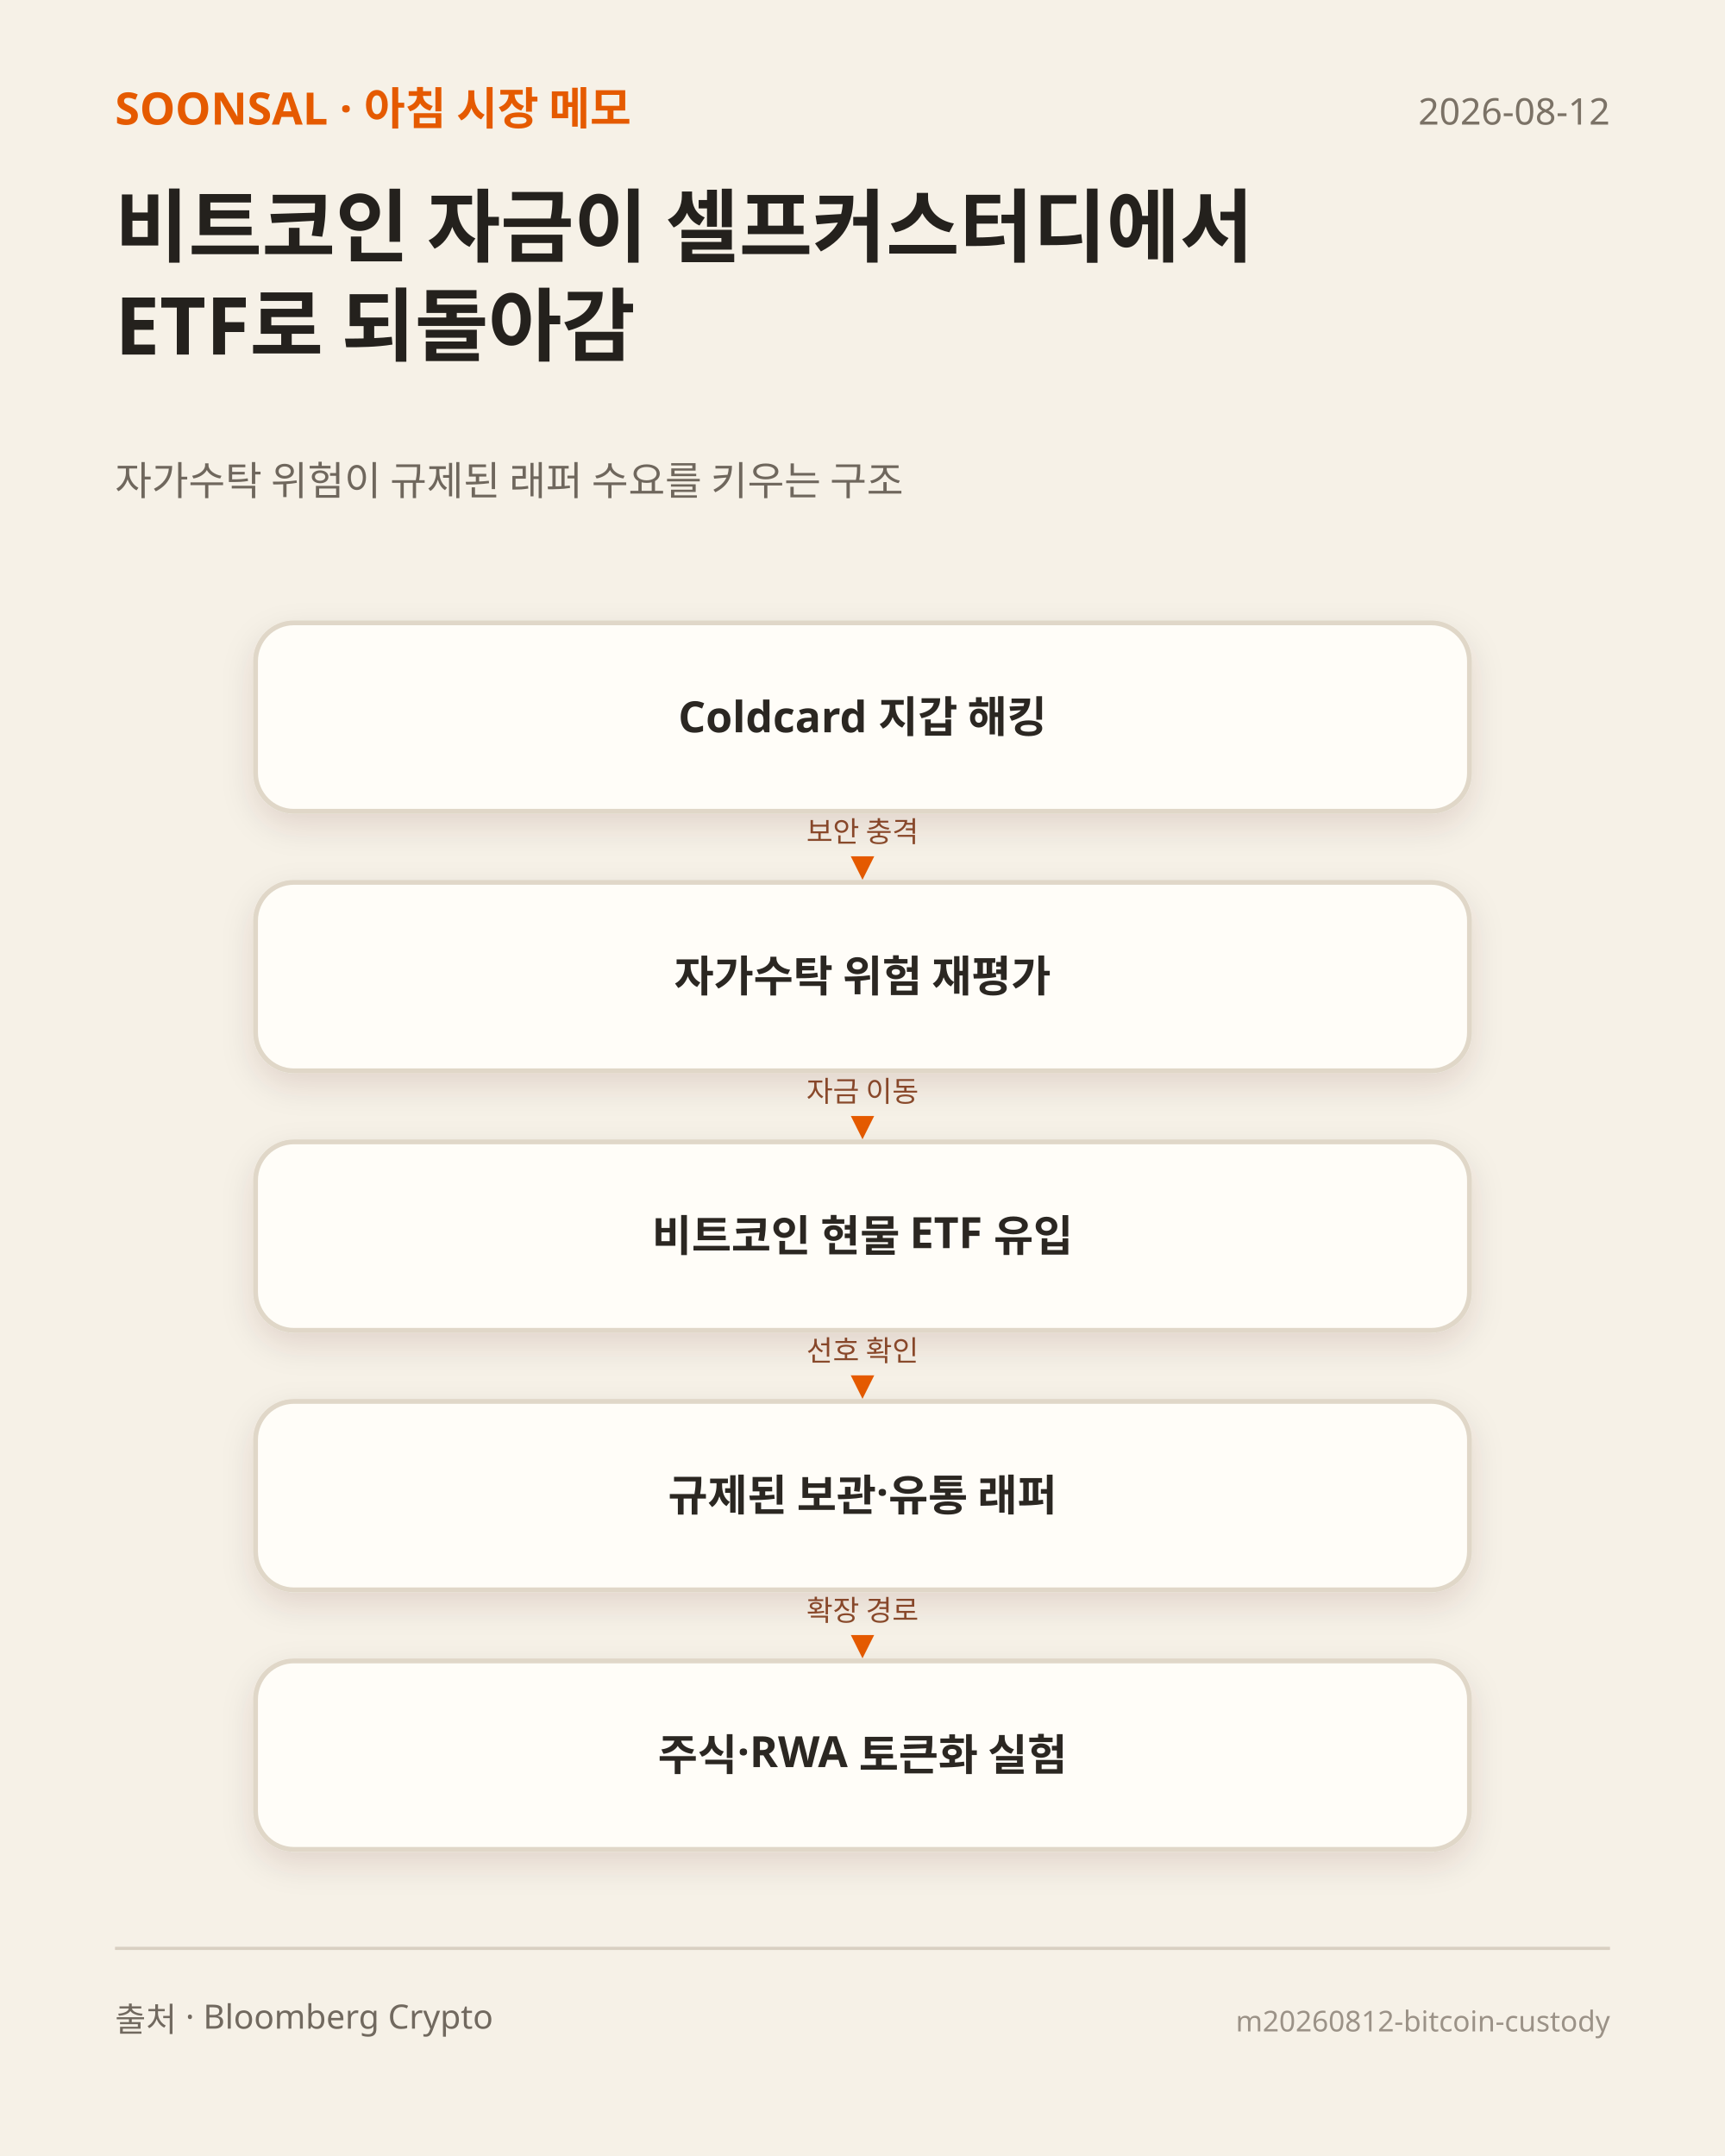
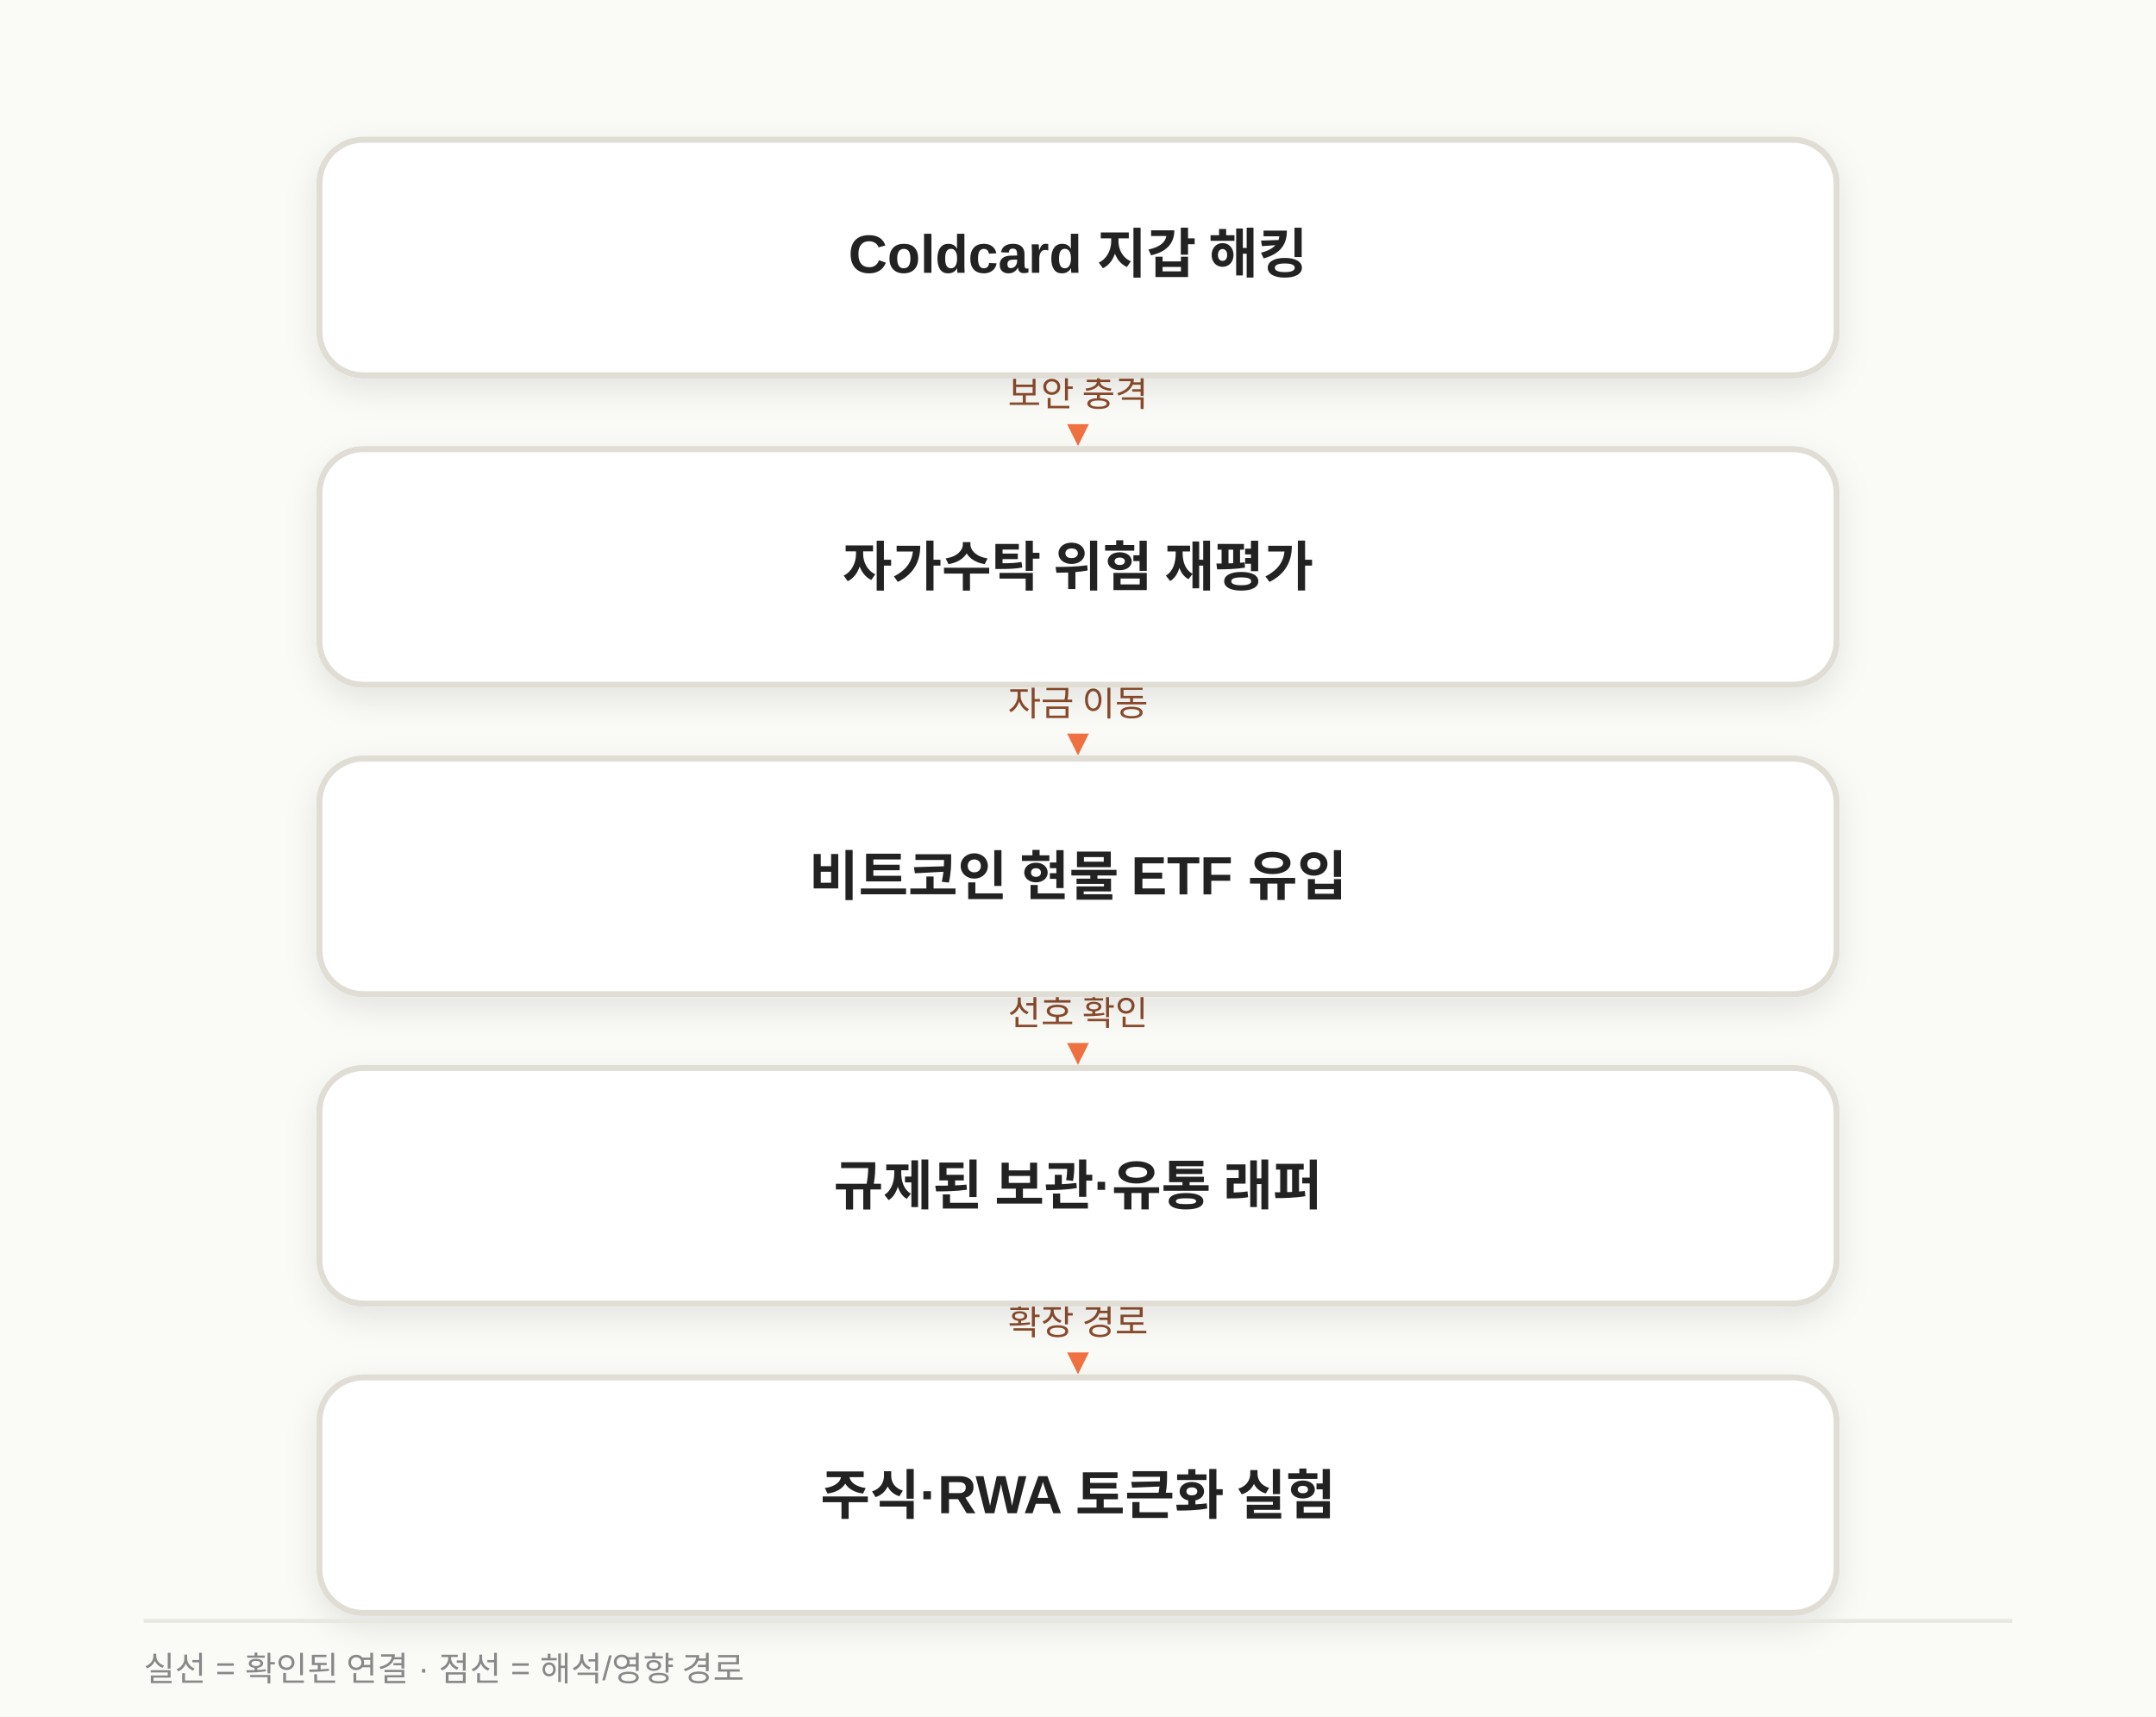
- <svg xmlns="http://www.w3.org/2000/svg" width="1080" height="1350" viewBox="0 0 1080 1350">
+ <svg xmlns="http://www.w3.org/2000/svg" width="1080" height="860" viewBox="0 0 1080 860">
  <defs>
    <filter id="shadow" x="-20%" y="-20%" width="140%" height="160%">
-       <feDropShadow dx="0" dy="8" stdDeviation="10" flood-color="#442718" flood-opacity=".12" />
+       <feDropShadow dx="0" dy="6" stdDeviation="8" flood-color="#111111" flood-opacity=".09" />
    </filter>
    <marker id="arrow" viewBox="0 0 10 10" refX="8" refY="5" markerWidth="8" markerHeight="8" orient="auto-start-reverse">
-       <path d="M 0 0 L 10 5 L 0 10 z" fill="#E55A00" />
+       <path d="M 0 0 L 10 5 L 0 10 z" fill="#F07040" />
    </marker>
  </defs>
-   <rect width="1080" height="1350" fill="#F6F1E7" />
-   <text x="72" y="78" font-family="Apple SD Gothic Neo,Malgun Gothic,sans-serif" font-size="28" font-weight="700" fill="#E55A00">SOONSAL · 아침 시장 메모</text>
-   <text x="1008" y="78" text-anchor="end" font-family="Apple SD Gothic Neo,Malgun Gothic,sans-serif" font-size="23" fill="#7B7266">2026-08-12</text>
-   <text x="72" y="160" font-family="Apple SD Gothic Neo,Malgun Gothic,sans-serif" font-size="50" font-weight="700" fill="#24211D">비트코인 자금이 셀프커스터디에서</text>
-   <text x="72" y="222" font-family="Apple SD Gothic Neo,Malgun Gothic,sans-serif" font-size="50" font-weight="700" fill="#24211D">ETF로 되돌아감</text>
-   <text x="72" y="310" font-family="Apple SD Gothic Neo,Malgun Gothic,sans-serif" font-size="25" fill="#6F675D">자가수탁 위험이 규제된 래퍼 수요를 키우는 구조</text>
-   <path d="M 540.0 508.0 C 540.0 530.2, 540.0 530.2, 540.0 544.5" fill="none" stroke="#E55A00" stroke-width="4" marker-end="url(#arrow)" />
-   <rect x="468.0" y="500.2" width="144" height="36" rx="18" fill="#F6F1E7" />
-   <text x="540.0" y="527.2" text-anchor="middle" font-family="Apple SD Gothic Neo,Malgun Gothic,sans-serif" font-size="18" fill="#8B4B2C">보안 충격</text>
-   <path d="M 540.0 670.5 C 540.0 692.8, 540.0 692.8, 540.0 707.0" fill="none" stroke="#E55A00" stroke-width="4" marker-end="url(#arrow)" />
-   <rect x="468.0" y="662.8" width="144" height="36" rx="18" fill="#F6F1E7" />
-   <text x="540.0" y="689.8" text-anchor="middle" font-family="Apple SD Gothic Neo,Malgun Gothic,sans-serif" font-size="18" fill="#8B4B2C">자금 이동</text>
-   <path d="M 540.0 833.0 C 540.0 855.2, 540.0 855.2, 540.0 869.5" fill="none" stroke="#E55A00" stroke-width="4" stroke-dasharray="12 10" marker-end="url(#arrow)" />
-   <rect x="468.0" y="825.2" width="144" height="36" rx="18" fill="#F6F1E7" />
-   <text x="540.0" y="852.2" text-anchor="middle" font-family="Apple SD Gothic Neo,Malgun Gothic,sans-serif" font-size="18" fill="#8B4B2C">선호 확인</text>
-   <path d="M 540.0 995.5 C 540.0 1017.8, 540.0 1017.8, 540.0 1032.0" fill="none" stroke="#E55A00" stroke-width="4" stroke-dasharray="12 10" marker-end="url(#arrow)" />
-   <rect x="468.0" y="987.8" width="144" height="36" rx="18" fill="#F6F1E7" />
-   <text x="540.0" y="1014.8" text-anchor="middle" font-family="Apple SD Gothic Neo,Malgun Gothic,sans-serif" font-size="18" fill="#8B4B2C">확장 경로</text>
-   <rect x="160.0" y="390.0" width="760.0" height="118" rx="24" fill="#FFFDF8" stroke="#E0D7C8" stroke-width="3" filter="url(#shadow)" />
-   <text x="540.0" y="449.0" text-anchor="middle" dominant-baseline="middle" font-family="Apple SD Gothic Neo,Malgun Gothic,sans-serif" font-size="27" font-weight="700" fill="#2B2722">Coldcard 지갑 해킹</text>
-   <rect x="160.0" y="552.5" width="760.0" height="118" rx="24" fill="#FFFDF8" stroke="#E0D7C8" stroke-width="3" filter="url(#shadow)" />
-   <text x="540.0" y="611.5" text-anchor="middle" dominant-baseline="middle" font-family="Apple SD Gothic Neo,Malgun Gothic,sans-serif" font-size="27" font-weight="700" fill="#2B2722">자가수탁 위험 재평가</text>
-   <rect x="160.0" y="715.0" width="760.0" height="118" rx="24" fill="#FFFDF8" stroke="#E0D7C8" stroke-width="3" filter="url(#shadow)" />
-   <text x="540.0" y="774.0" text-anchor="middle" dominant-baseline="middle" font-family="Apple SD Gothic Neo,Malgun Gothic,sans-serif" font-size="27" font-weight="700" fill="#2B2722">비트코인 현물 ETF 유입</text>
-   <rect x="160.0" y="877.5" width="760.0" height="118" rx="24" fill="#FFFDF8" stroke="#E0D7C8" stroke-width="3" filter="url(#shadow)" />
-   <text x="540.0" y="936.5" text-anchor="middle" dominant-baseline="middle" font-family="Apple SD Gothic Neo,Malgun Gothic,sans-serif" font-size="27" font-weight="700" fill="#2B2722">규제된 보관·유통 래퍼</text>
-   <rect x="160.0" y="1040.0" width="760.0" height="118" rx="24" fill="#FFFDF8" stroke="#E0D7C8" stroke-width="3" filter="url(#shadow)" />
-   <text x="540.0" y="1099.0" text-anchor="middle" dominant-baseline="middle" font-family="Apple SD Gothic Neo,Malgun Gothic,sans-serif" font-size="27" font-weight="700" fill="#2B2722">주식·RWA 토큰화 실험</text>
-   <line x1="72" y1="1220" x2="1008" y2="1220" stroke="#D9D0C2" stroke-width="2" />
-   <text x="72" y="1272" font-family="Apple SD Gothic Neo,Malgun Gothic,sans-serif" font-size="21" fill="#71695F">출처 · Bloomberg Crypto</text>
-   <text x="1008" y="1272" text-anchor="end" font-family="Apple SD Gothic Neo,Malgun Gothic,sans-serif" font-size="18" fill="#9B9287">m20260812-bitcoin-custody</text>
+   <rect width="1080" height="860" fill="#FAFAF7" />
+   <path d="M 540.0 188.0 C 540.0 206.5, 540.0 206.5, 540.0 217.0" fill="none" stroke="#F07040" stroke-width="4" marker-end="url(#arrow)" />
+   <rect x="468.0" y="176.5" width="144" height="36" rx="18" fill="#FAFAF7" />
+   <text x="540.0" y="203.5" text-anchor="middle" font-family="Apple SD Gothic Neo,Malgun Gothic,Arial,sans-serif" font-size="18" fill="#8B4B2C">보안 충격</text>
+   <path d="M 540.0 343.0 C 540.0 361.5, 540.0 361.5, 540.0 372.0" fill="none" stroke="#F07040" stroke-width="4" marker-end="url(#arrow)" />
+   <rect x="468.0" y="331.5" width="144" height="36" rx="18" fill="#FAFAF7" />
+   <text x="540.0" y="358.5" text-anchor="middle" font-family="Apple SD Gothic Neo,Malgun Gothic,Arial,sans-serif" font-size="18" fill="#8B4B2C">자금 이동</text>
+   <path d="M 540.0 498.0 C 540.0 516.5, 540.0 516.5, 540.0 527.0" fill="none" stroke="#F07040" stroke-width="4" stroke-dasharray="12 10" marker-end="url(#arrow)" />
+   <rect x="468.0" y="486.5" width="144" height="36" rx="18" fill="#FAFAF7" />
+   <text x="540.0" y="513.5" text-anchor="middle" font-family="Apple SD Gothic Neo,Malgun Gothic,Arial,sans-serif" font-size="18" fill="#8B4B2C">선호 확인</text>
+   <path d="M 540.0 653.0 C 540.0 671.5, 540.0 671.5, 540.0 682.0" fill="none" stroke="#F07040" stroke-width="4" stroke-dasharray="12 10" marker-end="url(#arrow)" />
+   <rect x="468.0" y="641.5" width="144" height="36" rx="18" fill="#FAFAF7" />
+   <text x="540.0" y="668.5" text-anchor="middle" font-family="Apple SD Gothic Neo,Malgun Gothic,Arial,sans-serif" font-size="18" fill="#8B4B2C">확장 경로</text>
+   <rect x="160.0" y="70.0" width="760.0" height="118" rx="22" fill="#FFFFFF" stroke="#E0DDD5" stroke-width="3" filter="url(#shadow)" />
+   <text x="540.0" y="129.0" text-anchor="middle" dominant-baseline="middle" font-family="Apple SD Gothic Neo,Malgun Gothic,Arial,sans-serif" font-size="27" font-weight="700" fill="#222222">Coldcard 지갑 해킹</text>
+   <rect x="160.0" y="225.0" width="760.0" height="118" rx="22" fill="#FFFFFF" stroke="#E0DDD5" stroke-width="3" filter="url(#shadow)" />
+   <text x="540.0" y="284.0" text-anchor="middle" dominant-baseline="middle" font-family="Apple SD Gothic Neo,Malgun Gothic,Arial,sans-serif" font-size="27" font-weight="700" fill="#222222">자가수탁 위험 재평가</text>
+   <rect x="160.0" y="380.0" width="760.0" height="118" rx="22" fill="#FFFFFF" stroke="#E0DDD5" stroke-width="3" filter="url(#shadow)" />
+   <text x="540.0" y="439.0" text-anchor="middle" dominant-baseline="middle" font-family="Apple SD Gothic Neo,Malgun Gothic,Arial,sans-serif" font-size="27" font-weight="700" fill="#222222">비트코인 현물 ETF 유입</text>
+   <rect x="160.0" y="535.0" width="760.0" height="118" rx="22" fill="#FFFFFF" stroke="#E0DDD5" stroke-width="3" filter="url(#shadow)" />
+   <text x="540.0" y="594.0" text-anchor="middle" dominant-baseline="middle" font-family="Apple SD Gothic Neo,Malgun Gothic,Arial,sans-serif" font-size="27" font-weight="700" fill="#222222">규제된 보관·유통 래퍼</text>
+   <rect x="160.0" y="690.0" width="760.0" height="118" rx="22" fill="#FFFFFF" stroke="#E0DDD5" stroke-width="3" filter="url(#shadow)" />
+   <text x="540.0" y="749.0" text-anchor="middle" dominant-baseline="middle" font-family="Apple SD Gothic Neo,Malgun Gothic,Arial,sans-serif" font-size="27" font-weight="700" fill="#222222">주식·RWA 토큰화 실험</text>
+   <line x1="72" y1="812" x2="1008" y2="812" stroke="#E8E8E0" stroke-width="2" />
+   <text x="72" y="842" font-family="Apple SD Gothic Neo,Malgun Gothic,Arial,sans-serif" font-size="17" fill="#888888">실선 = 확인된 연결 · 점선 = 해석/영향 경로</text>
</svg>
